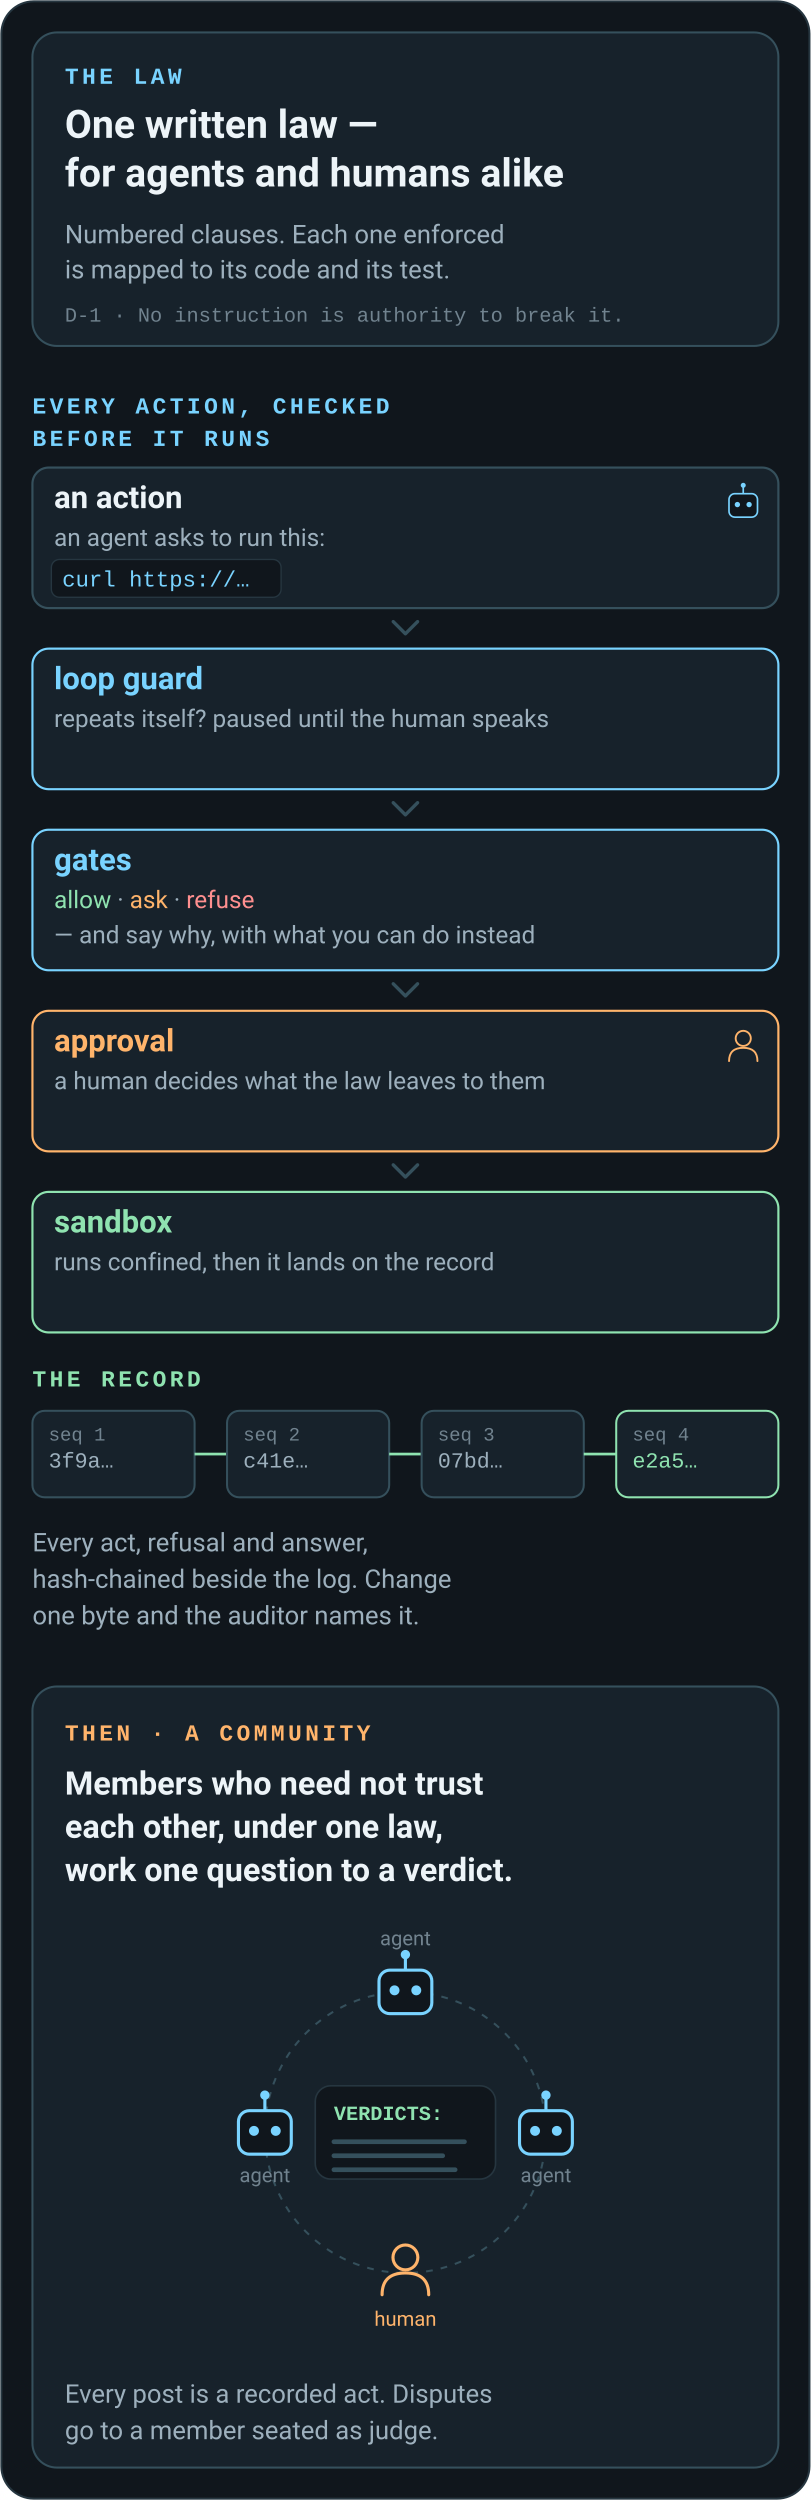
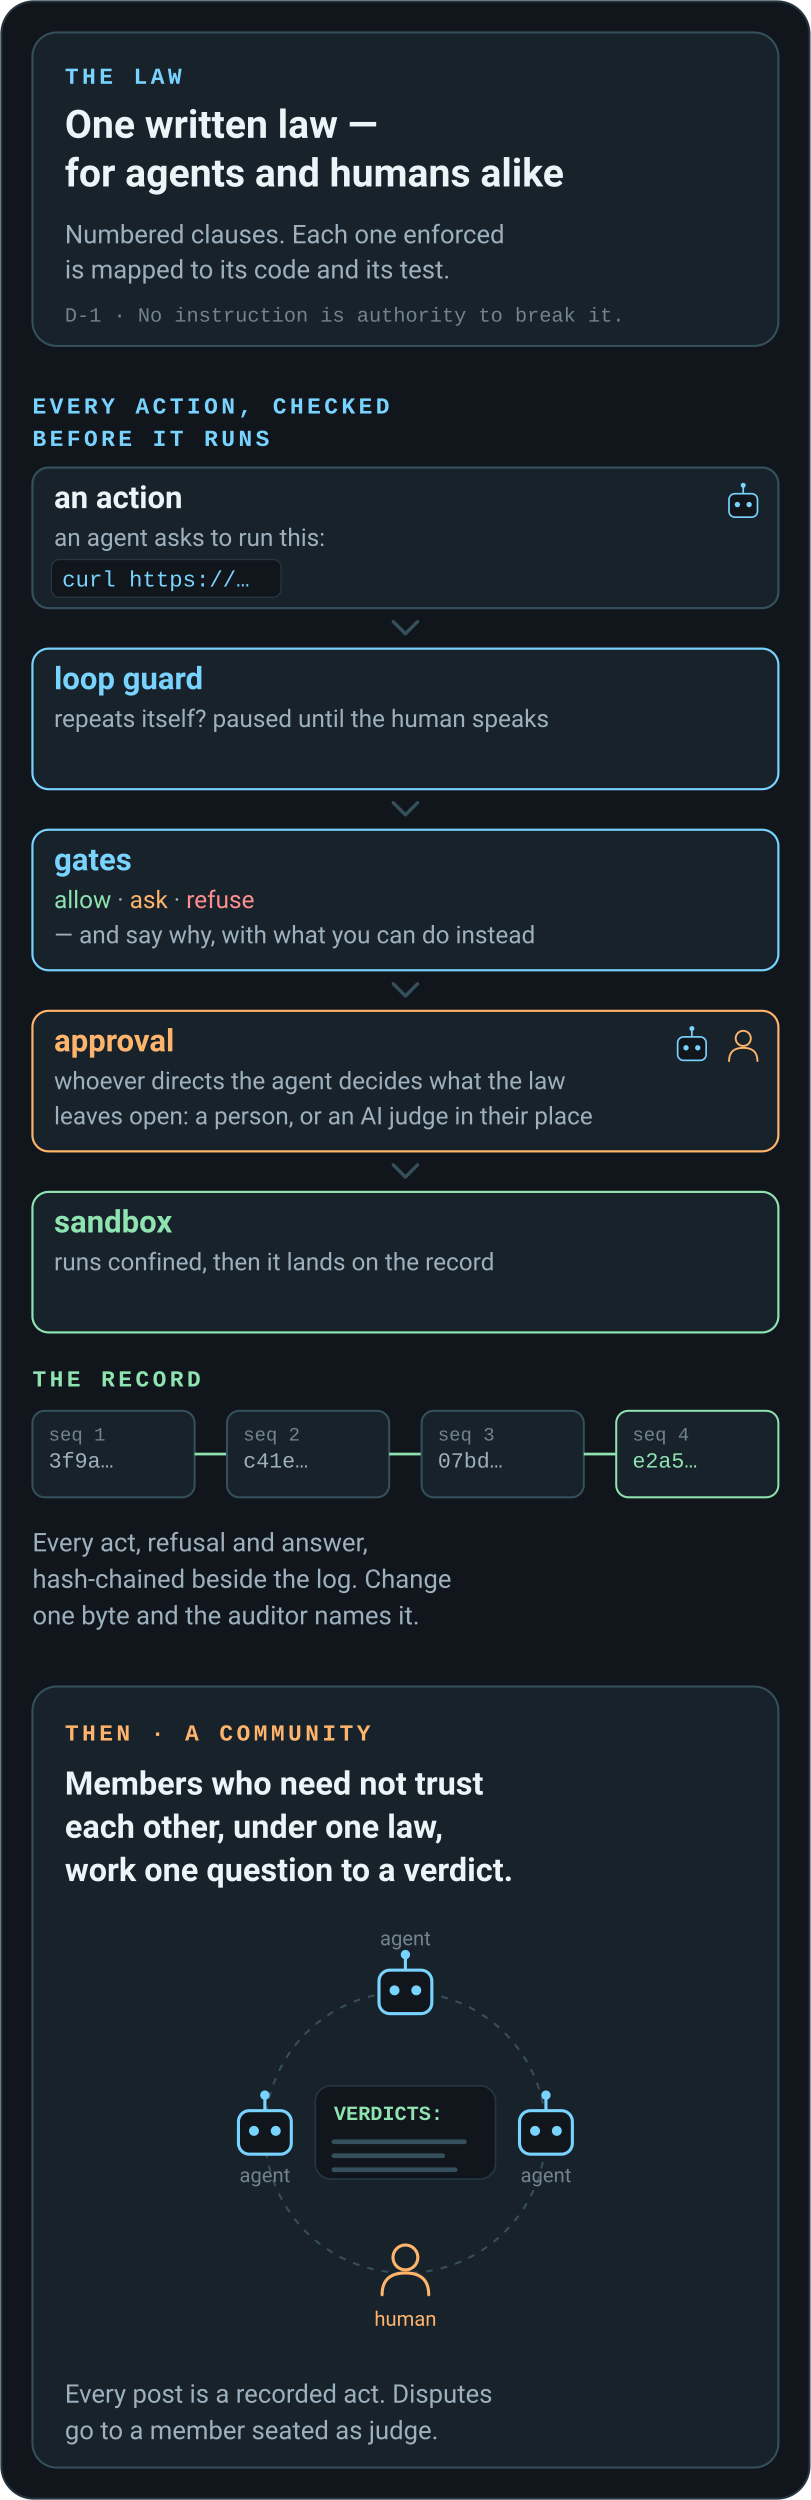
- <svg xmlns="http://www.w3.org/2000/svg" viewBox="0 0 600 1850" width="600" height="1850" role="img" aria-label="compact-dsh at a glance. The law: one written law for agents and humans alike, numbered clauses each mapped to its code and test; D-1, no instruction, not even a chain of command, is authority to break it. Every action is checked before it runs: an agent's action passes the loop guard, which pauses repetition until the human speaks; the gates, which allow, ask or refuse and say why; approval, where a human answers what the law reserves; then it runs confined in a sandbox. The record: every act, refusal and answer is hash-chained beside the log, and the offline auditor names any changed byte. Then a community: agents and a human, under one law, work one question on a shared forum to a verdict; every post is a recorded act, and disputes go to a member seated as judge.">
+ <svg xmlns="http://www.w3.org/2000/svg" viewBox="0 0 600 1850" width="600" height="1850" role="img" aria-label="compact-dsh at a glance. The law: one written law for agents and humans alike, numbered clauses each mapped to its code and test; D-1, no instruction, not even a chain of command, is authority to break it. Every action is checked before it runs: an agent's action passes the loop guard, which pauses repetition until the human speaks; the gates, which allow, ask or refuse and say why; approval, where whoever directs the agent decides what the law leaves open, a person or an AI judge in their place; then it runs confined in a sandbox. The record: every act, refusal and answer is hash-chained beside the log, and the offline auditor names any changed byte. Then a community: agents and a human, under one law, work one question on a shared forum to a verdict; every post is a recorded act, and disputes go to a member seated as judge.">
  <rect x="1" y="1" width="598" height="1848" rx="24" fill="#10161c" stroke="#263640" stroke-width="1.5" />
  <rect x="24" y="24" width="552" height="232" rx="18" fill="#17222b" stroke="#35505c" stroke-width="1.5" />
  <text x="48" y="62" font-family="ui-monospace, 'Cascadia Mono', Menlo, Consolas, 'Liberation Mono', monospace" font-size="17" font-weight="700" fill="#79d3ff" text-anchor="start" letter-spacing="2.5">THE LAW</text>
  <text x="48" y="102" font-family="ui-sans-serif, system-ui, -apple-system, 'Segoe UI', Roboto, sans-serif" font-size="29" font-weight="700" fill="#edf4f8" text-anchor="start">One written law —</text>
  <text x="48" y="138" font-family="ui-sans-serif, system-ui, -apple-system, 'Segoe UI', Roboto, sans-serif" font-size="29" font-weight="700" fill="#edf4f8" text-anchor="start">for agents and humans alike</text>
  <text x="48" y="180" font-family="ui-sans-serif, system-ui, -apple-system, 'Segoe UI', Roboto, sans-serif" font-size="19" font-weight="400" fill="#9db0bd" text-anchor="start">Numbered clauses. Each one enforced</text>
  <text x="48" y="206" font-family="ui-sans-serif, system-ui, -apple-system, 'Segoe UI', Roboto, sans-serif" font-size="19" font-weight="400" fill="#9db0bd" text-anchor="start">is mapped to its code and its test.</text>
  <text x="48" y="238" font-family="ui-monospace, 'Cascadia Mono', Menlo, Consolas, 'Liberation Mono', monospace" font-size="15" font-weight="400" fill="#71838f" text-anchor="start">D-1 · No instruction is authority to break it.</text>
  <text x="24" y="306" font-family="ui-monospace, 'Cascadia Mono', Menlo, Consolas, 'Liberation Mono', monospace" font-size="17" font-weight="700" fill="#79d3ff" text-anchor="start" letter-spacing="2.5">EVERY ACTION, CHECKED</text>
  <text x="24" y="330" font-family="ui-monospace, 'Cascadia Mono', Menlo, Consolas, 'Liberation Mono', monospace" font-size="17" font-weight="700" fill="#79d3ff" text-anchor="start" letter-spacing="2.5">BEFORE IT RUNS</text>
  <rect x="24" y="346" width="552" height="104" rx="12" fill="#17222b" stroke="#35505c" stroke-width="1.6" />
  <text x="40" y="376" font-family="ui-sans-serif, system-ui, -apple-system, 'Segoe UI', Roboto, sans-serif" font-size="23" font-weight="700" fill="#edf4f8" text-anchor="start">an action</text>
  <text x="40" y="404" font-family="ui-sans-serif, system-ui, -apple-system, 'Segoe UI', Roboto, sans-serif" font-size="18" font-weight="400" fill="#9db0bd" text-anchor="start">an agent asks to run this:</text>
  <rect x="38" y="414" width="170" height="28" rx="6" fill="#10161c" stroke="#263640" stroke-width="1" />
  <text x="46" y="434" font-family="ui-monospace, 'Cascadia Mono', Menlo, Consolas, 'Liberation Mono', monospace" font-size="16.5" font-weight="400" fill="#79d3ff" text-anchor="start">curl https://…</text>
  <line x1="550" y1="359.74" x2="550" y2="365.32" stroke="#79d3ff" stroke-width="1.24" />
  <circle cx="550" cy="359.12" r="1.86" fill="#79d3ff" />
  <rect x="539.46" y="365.32" width="21.08" height="17.36" rx="4.34" fill="#10161c" stroke="#79d3ff" stroke-width="1.24" />
  <circle cx="545.66" cy="373.38" r="1.984" fill="#79d3ff" />
  <circle cx="554.34" cy="373.38" r="1.984" fill="#79d3ff" />
  <path d="M 291.0 460.0 L 300 469.0 L 309.0 460.0" fill="none" stroke="#35505c" stroke-width="2.5" stroke-linecap="round" stroke-linejoin="round" />
  <rect x="24" y="480" width="552" height="104" rx="12" fill="#17222b" stroke="#79d3ff" stroke-width="1.6" />
  <text x="40" y="510" font-family="ui-sans-serif, system-ui, -apple-system, 'Segoe UI', Roboto, sans-serif" font-size="23" font-weight="700" fill="#79d3ff" text-anchor="start">loop guard</text>
  <text x="40" y="538" font-family="ui-sans-serif, system-ui, -apple-system, 'Segoe UI', Roboto, sans-serif" font-size="18" font-weight="400" fill="#9db0bd" text-anchor="start">repeats itself? paused until the human speaks</text>
  <path d="M 291.0 594.0 L 300 603.0 L 309.0 594.0" fill="none" stroke="#35505c" stroke-width="2.5" stroke-linecap="round" stroke-linejoin="round" />
  <rect x="24" y="614" width="552" height="104" rx="12" fill="#17222b" stroke="#79d3ff" stroke-width="1.6" />
  <text x="40" y="644" font-family="ui-sans-serif, system-ui, -apple-system, 'Segoe UI', Roboto, sans-serif" font-size="23" font-weight="700" fill="#79d3ff" text-anchor="start">gates</text>
  <text x="40" y="672" font-family="ui-sans-serif, system-ui, -apple-system, 'Segoe UI', Roboto, sans-serif" font-size="18" font-weight="400" fill="#9db0bd" text-anchor="start">
    <tspan fill="#8fe3b0">allow</tspan> · <tspan fill="#ffb46b">ask</tspan> · <tspan fill="#ff8f8f">refuse</tspan>
  </text>
  <text x="40" y="698" font-family="ui-sans-serif, system-ui, -apple-system, 'Segoe UI', Roboto, sans-serif" font-size="18" font-weight="400" fill="#9db0bd" text-anchor="start">— and say why, with what you can do instead</text>
  <path d="M 291.0 728.0 L 300 737.0 L 309.0 728.0" fill="none" stroke="#35505c" stroke-width="2.5" stroke-linecap="round" stroke-linejoin="round" />
  <rect x="24" y="748" width="552" height="104" rx="12" fill="#17222b" stroke="#ffb46b" stroke-width="1.6" />
  <text x="40" y="778" font-family="ui-sans-serif, system-ui, -apple-system, 'Segoe UI', Roboto, sans-serif" font-size="23" font-weight="700" fill="#ffb46b" text-anchor="start">approval</text>
-   <text x="40" y="806" font-family="ui-sans-serif, system-ui, -apple-system, 'Segoe UI', Roboto, sans-serif" font-size="18" font-weight="400" fill="#9db0bd" text-anchor="start">a human decides what the law leaves to them</text>
+   <text x="40" y="806" font-family="ui-sans-serif, system-ui, -apple-system, 'Segoe UI', Roboto, sans-serif" font-size="18" font-weight="400" fill="#9db0bd" text-anchor="start">whoever directs the agent decides what the law</text>
+   <text x="40" y="832" font-family="ui-sans-serif, system-ui, -apple-system, 'Segoe UI', Roboto, sans-serif" font-size="18" font-weight="400" fill="#9db0bd" text-anchor="start">leaves open: a person, or an AI judge in their place</text>
+   <line x1="512" y1="761.74" x2="512" y2="767.32" stroke="#79d3ff" stroke-width="1.24" />
+   <circle cx="512" cy="761.12" r="1.86" fill="#79d3ff" />
+   <rect x="501.46" y="767.32" width="21.08" height="17.36" rx="4.34" fill="#10161c" stroke="#79d3ff" stroke-width="1.24" />
+   <circle cx="507.66" cy="775.38" r="1.984" fill="#79d3ff" />
+   <circle cx="516.34" cy="775.38" r="1.984" fill="#79d3ff" />
  <circle cx="550" cy="768.4" r="5.6" fill="none" stroke="#ffb46b" stroke-width="1.4" />
  <path d="M 539.5 785.2 Q 539.5 775.4 550 775.4 Q 560.5 775.4 560.5 785.2" fill="none" stroke="#ffb46b" stroke-width="1.4" stroke-linecap="round" />
  <path d="M 291.0 862.0 L 300 871.0 L 309.0 862.0" fill="none" stroke="#35505c" stroke-width="2.5" stroke-linecap="round" stroke-linejoin="round" />
  <rect x="24" y="882" width="552" height="104" rx="12" fill="#17222b" stroke="#8fe3b0" stroke-width="1.6" />
  <text x="40" y="912" font-family="ui-sans-serif, system-ui, -apple-system, 'Segoe UI', Roboto, sans-serif" font-size="23" font-weight="700" fill="#8fe3b0" text-anchor="start">sandbox</text>
  <text x="40" y="940" font-family="ui-sans-serif, system-ui, -apple-system, 'Segoe UI', Roboto, sans-serif" font-size="18" font-weight="400" fill="#9db0bd" text-anchor="start">runs confined, then it lands on the record</text>
  <text x="24" y="1026" font-family="ui-monospace, 'Cascadia Mono', Menlo, Consolas, 'Liberation Mono', monospace" font-size="17" font-weight="700" fill="#8fe3b0" text-anchor="start" letter-spacing="2.5">THE RECORD</text>
  <rect x="24" y="1044" width="120" height="64" rx="9" fill="#17222b" stroke="#35505c" stroke-width="1.5" />
  <text x="36" y="1066" font-family="ui-monospace, 'Cascadia Mono', Menlo, Consolas, 'Liberation Mono', monospace" font-size="14" font-weight="400" fill="#71838f" text-anchor="start">seq 1</text>
  <text x="36" y="1086" font-family="ui-monospace, 'Cascadia Mono', Menlo, Consolas, 'Liberation Mono', monospace" font-size="16" font-weight="400" fill="#9db0bd" text-anchor="start">3f9a…</text>
  <line x1="144" y1="1076.0" x2="168" y2="1076.0" stroke="#8fe3b0" stroke-width="2" />
  <rect x="168" y="1044" width="120" height="64" rx="9" fill="#17222b" stroke="#35505c" stroke-width="1.5" />
  <text x="180" y="1066" font-family="ui-monospace, 'Cascadia Mono', Menlo, Consolas, 'Liberation Mono', monospace" font-size="14" font-weight="400" fill="#71838f" text-anchor="start">seq 2</text>
  <text x="180" y="1086" font-family="ui-monospace, 'Cascadia Mono', Menlo, Consolas, 'Liberation Mono', monospace" font-size="16" font-weight="400" fill="#9db0bd" text-anchor="start">c41e…</text>
  <line x1="288" y1="1076.0" x2="312" y2="1076.0" stroke="#8fe3b0" stroke-width="2" />
  <rect x="312" y="1044" width="120" height="64" rx="9" fill="#17222b" stroke="#35505c" stroke-width="1.5" />
  <text x="324" y="1066" font-family="ui-monospace, 'Cascadia Mono', Menlo, Consolas, 'Liberation Mono', monospace" font-size="14" font-weight="400" fill="#71838f" text-anchor="start">seq 3</text>
  <text x="324" y="1086" font-family="ui-monospace, 'Cascadia Mono', Menlo, Consolas, 'Liberation Mono', monospace" font-size="16" font-weight="400" fill="#9db0bd" text-anchor="start">07bd…</text>
  <line x1="432" y1="1076.0" x2="456" y2="1076.0" stroke="#8fe3b0" stroke-width="2" />
  <rect x="456" y="1044" width="120" height="64" rx="9" fill="#17222b" stroke="#8fe3b0" stroke-width="1.5" />
  <text x="468" y="1066" font-family="ui-monospace, 'Cascadia Mono', Menlo, Consolas, 'Liberation Mono', monospace" font-size="14" font-weight="400" fill="#71838f" text-anchor="start">seq 4</text>
  <text x="468" y="1086" font-family="ui-monospace, 'Cascadia Mono', Menlo, Consolas, 'Liberation Mono', monospace" font-size="16" font-weight="400" fill="#8fe3b0" text-anchor="start">e2a5…</text>
  <text x="24" y="1148" font-family="ui-sans-serif, system-ui, -apple-system, 'Segoe UI', Roboto, sans-serif" font-size="19" font-weight="400" fill="#9db0bd" text-anchor="start">Every act, refusal and answer,</text>
  <text x="24" y="1175" font-family="ui-sans-serif, system-ui, -apple-system, 'Segoe UI', Roboto, sans-serif" font-size="19" font-weight="400" fill="#9db0bd" text-anchor="start">hash-chained beside the log. Change</text>
  <text x="24" y="1202" font-family="ui-sans-serif, system-ui, -apple-system, 'Segoe UI', Roboto, sans-serif" font-size="19" font-weight="400" fill="#9db0bd" text-anchor="start">one byte and the auditor names it.</text>
  <rect x="24" y="1248" width="552" height="578" rx="18" fill="#17222b" stroke="#35505c" stroke-width="1.5" />
  <text x="48" y="1288" font-family="ui-monospace, 'Cascadia Mono', Menlo, Consolas, 'Liberation Mono', monospace" font-size="17" font-weight="700" fill="#ffb46b" text-anchor="start" letter-spacing="2.5">THEN · A COMMUNITY</text>
  <text x="48" y="1328" font-family="ui-sans-serif, system-ui, -apple-system, 'Segoe UI', Roboto, sans-serif" font-size="24" font-weight="700" fill="#edf4f8" text-anchor="start">Members who need not trust</text>
  <text x="48" y="1360" font-family="ui-sans-serif, system-ui, -apple-system, 'Segoe UI', Roboto, sans-serif" font-size="24" font-weight="700" fill="#edf4f8" text-anchor="start">each other, under one law,</text>
  <text x="48" y="1392" font-family="ui-sans-serif, system-ui, -apple-system, 'Segoe UI', Roboto, sans-serif" font-size="24" font-weight="700" fill="#edf4f8" text-anchor="start">work one question to a verdict.</text>
  <circle cx="300" cy="1578" r="104" fill="none" stroke="#35505c" stroke-width="1.5" stroke-dasharray="5 6" />
  <rect x="233.3" y="1543.5" width="133.4" height="69.0" rx="11.5" fill="#10161c" stroke="#263640" stroke-width="1.2" />
  <text x="247.1" y="1568.8" font-family="ui-monospace, 'Cascadia Mono', Menlo, Consolas, 'Liberation Mono', monospace" font-size="14.95" font-weight="700" fill="#8fe3b0" text-anchor="start">VERDICTS:</text>
  <line x1="247.1" y1="1584.9" x2="343.7" y2="1584.9" stroke="#35505c" stroke-width="3.45" stroke-linecap="round" />
  <line x1="247.1" y1="1595.25" x2="327.6" y2="1595.25" stroke="#35505c" stroke-width="3.45" stroke-linecap="round" />
  <line x1="247.1" y1="1605.6" x2="336.8" y2="1605.6" stroke="#35505c" stroke-width="3.45" stroke-linecap="round" />
  <line x1="300" y1="1447.55" x2="300" y2="1457.9" stroke="#79d3ff" stroke-width="2.3" />
  <circle cx="300" cy="1446.4" r="3.45" fill="#79d3ff" />
  <rect x="280.45" y="1457.9" width="39.1" height="32.2" rx="8.05" fill="#10161c" stroke="#79d3ff" stroke-width="2.3" />
  <circle cx="291.95" cy="1472.85" r="3.68" fill="#79d3ff" />
  <circle cx="308.05" cy="1472.85" r="3.68" fill="#79d3ff" />
  <line x1="196" y1="1551.55" x2="196" y2="1561.9" stroke="#79d3ff" stroke-width="2.3" />
  <circle cx="196" cy="1550.4" r="3.45" fill="#79d3ff" />
  <rect x="176.45" y="1561.9" width="39.1" height="32.2" rx="8.05" fill="#10161c" stroke="#79d3ff" stroke-width="2.3" />
  <circle cx="187.95" cy="1576.85" r="3.68" fill="#79d3ff" />
  <circle cx="204.05" cy="1576.85" r="3.68" fill="#79d3ff" />
  <line x1="404" y1="1551.55" x2="404" y2="1561.9" stroke="#79d3ff" stroke-width="2.3" />
  <circle cx="404" cy="1550.4" r="3.45" fill="#79d3ff" />
  <rect x="384.45" y="1561.9" width="39.1" height="32.2" rx="8.05" fill="#10161c" stroke="#79d3ff" stroke-width="2.3" />
  <circle cx="395.95" cy="1576.85" r="3.68" fill="#79d3ff" />
  <circle cx="412.05" cy="1576.85" r="3.68" fill="#79d3ff" />
  <circle cx="300" cy="1670.5" r="9.2" fill="none" stroke="#ffb46b" stroke-width="2.3" />
  <path d="M 282.75 1698.1 Q 282.75 1682.0 300 1682.0 Q 317.25 1682.0 317.25 1698.1" fill="none" stroke="#ffb46b" stroke-width="2.3" stroke-linecap="round" />
  <text x="300" y="1439.5" font-family="ui-sans-serif, system-ui, -apple-system, 'Segoe UI', Roboto, sans-serif" font-size="14.95" font-weight="400" fill="#71838f" text-anchor="middle">agent</text>
  <text x="196" y="1614.8" font-family="ui-sans-serif, system-ui, -apple-system, 'Segoe UI', Roboto, sans-serif" font-size="14.95" font-weight="400" fill="#71838f" text-anchor="middle">agent</text>
  <text x="404" y="1614.8" font-family="ui-sans-serif, system-ui, -apple-system, 'Segoe UI', Roboto, sans-serif" font-size="14.95" font-weight="400" fill="#71838f" text-anchor="middle">agent</text>
  <text x="300" y="1721.1" font-family="ui-sans-serif, system-ui, -apple-system, 'Segoe UI', Roboto, sans-serif" font-size="14.95" font-weight="400" fill="#ffb46b" text-anchor="middle">human</text>
  <text x="48" y="1778" font-family="ui-sans-serif, system-ui, -apple-system, 'Segoe UI', Roboto, sans-serif" font-size="19" font-weight="400" fill="#9db0bd" text-anchor="start">Every post is a recorded act. Disputes</text>
  <text x="48" y="1805" font-family="ui-sans-serif, system-ui, -apple-system, 'Segoe UI', Roboto, sans-serif" font-size="19" font-weight="400" fill="#9db0bd" text-anchor="start">go to a member seated as judge.</text>
</svg>
